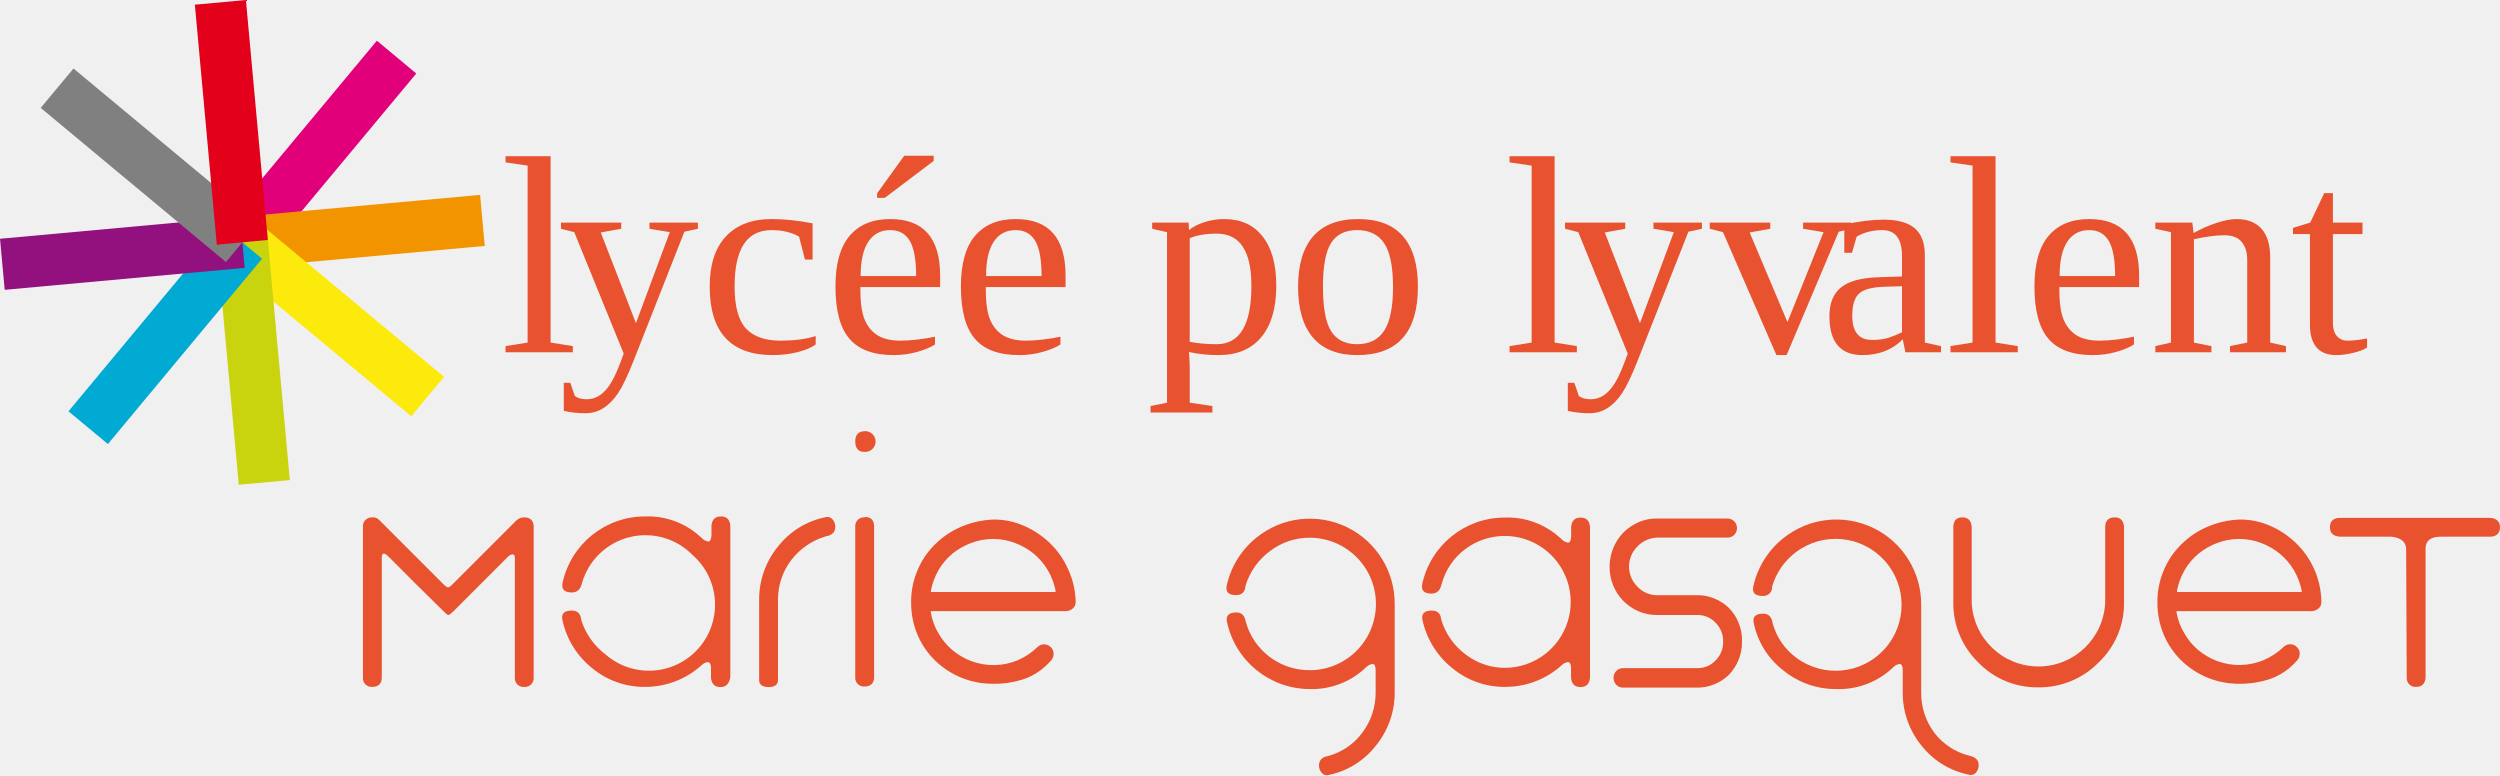
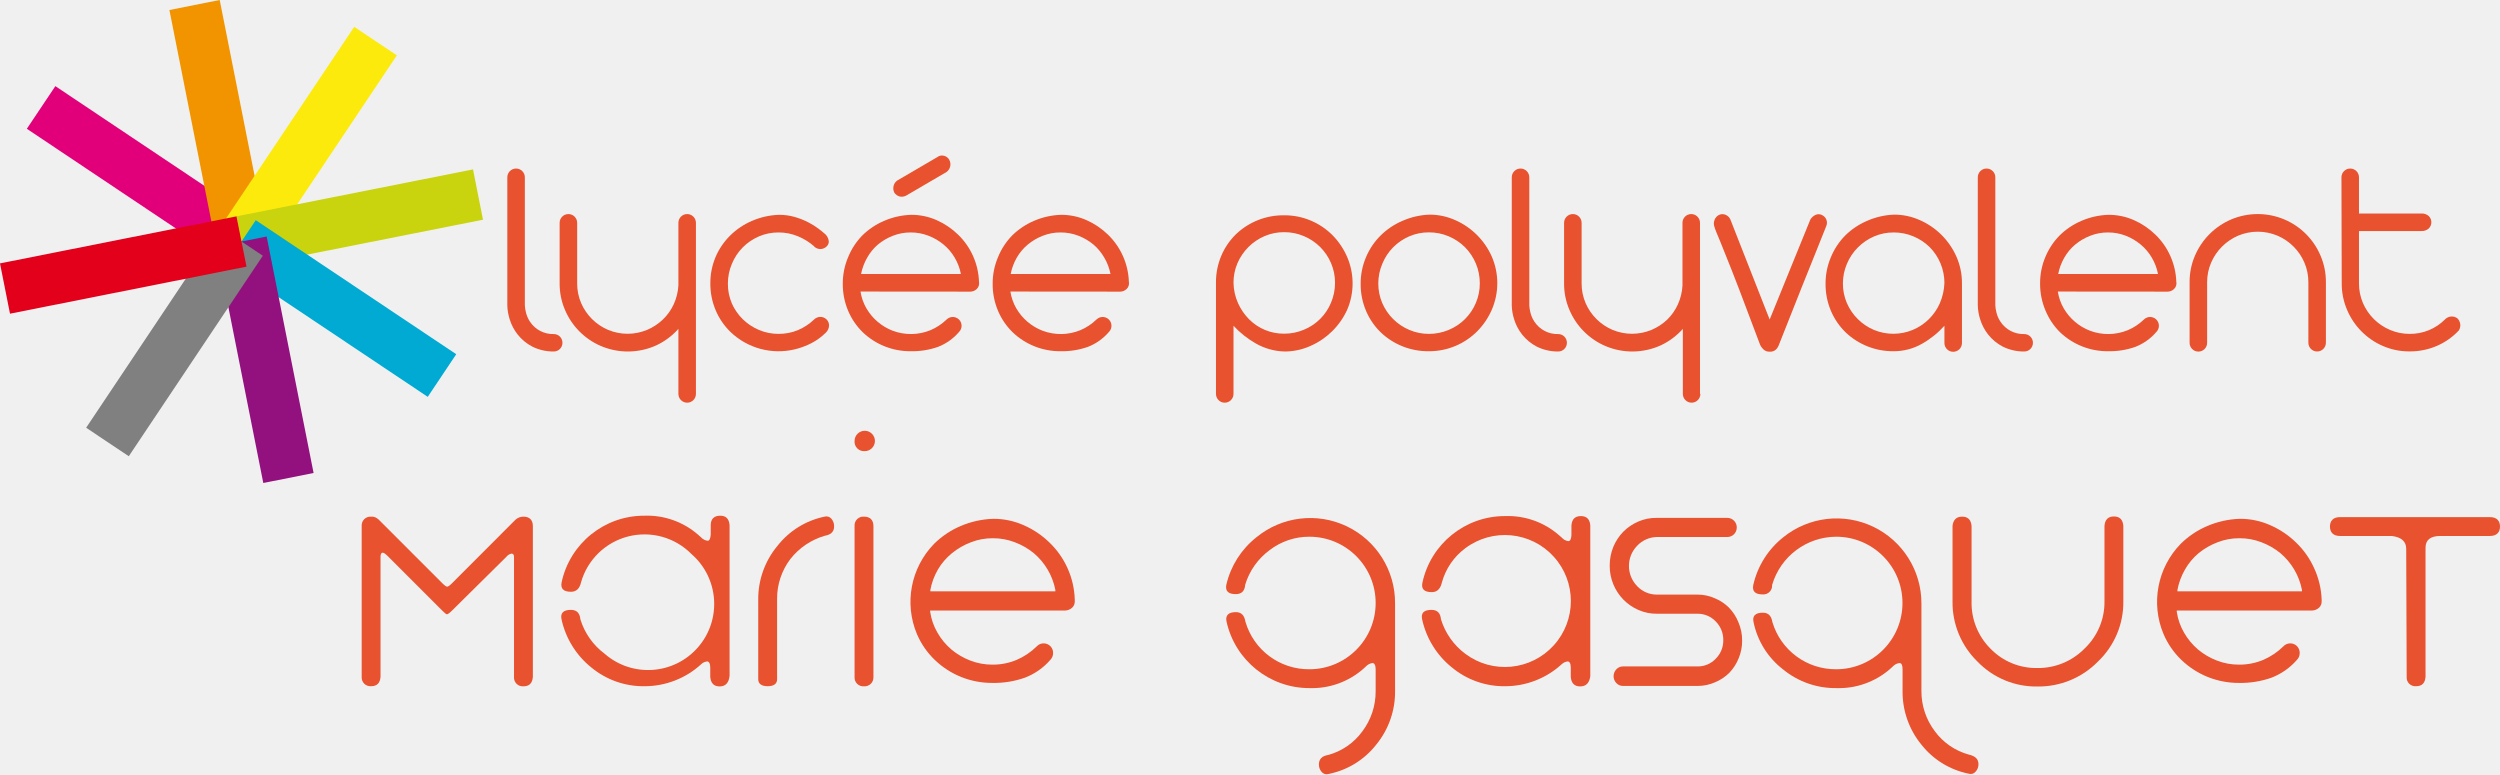
- <svg xmlns="http://www.w3.org/2000/svg" viewBox="0 0 265.33 82.28">
+ <svg xmlns="http://www.w3.org/2000/svg" viewBox="0 0 265.22 82.18">
  <defs>
-     <style>.cls-1,.cls-2,.cls-3,.cls-4,.cls-5,.cls-6,.cls-7,.cls-8{fill:none;stroke-width:5.44px;}.cls-1{stroke:#e2001a;}.cls-2{stroke:#e2007a;}.cls-3{stroke:#f29400;}.cls-4{stroke:#fcea0d;}.cls-5{stroke:#c9d30e;}.cls-6{stroke:#00aad3;}.cls-7{stroke:#93117e;}.cls-8{stroke:gray;}.cls-11,.cls-9{fill:#e8522f;}.cls-10{fill:#fff;}.cls-11{font-size:30px;font-family:Arista2.0Light, Arista 2.0 Light;}.cls-12{letter-spacing:-0.02em;}.cls-13{letter-spacing:-0.02em;}.cls-14{letter-spacing:-0.04em;}</style>
+     <style>.cls-1,.cls-2,.cls-3,.cls-4,.cls-5,.cls-6,.cls-7,.cls-8{fill:none;stroke-width:5.44px;}.cls-1{stroke:#e2001a;}.cls-2{stroke:#e2007a;}.cls-3{stroke:#f29400;}.cls-4{stroke:#fcea0d;}.cls-5{stroke:#c9d30e;}.cls-6{stroke:#00aad3;}.cls-7{stroke:#93117e;}.cls-8{stroke:gray;}.cls-9{fill:#e8522f;}.cls-10{fill:#fff;}</style>
  </defs>
  <g id="Calque_2" data-name="Calque 2">
    <g id="Calque_1-2" data-name="Calque 1">
-       <line class="cls-1" x1="25.72" y1="25.72" x2="25.72" y2="25.72" />
-       <line class="cls-1" x1="25.72" y1="25.72" x2="25.72" y2="25.72" />
-       <line class="cls-2" x1="42.09" y1="6.06" x2="25.72" y2="25.72" />
-       <line class="cls-3" x1="51.2" y1="23.39" x2="25.72" y2="25.72" />
-       <line class="cls-1" x1="25.72" y1="25.72" x2="25.72" y2="25.72" />
-       <line class="cls-1" x1="25.72" y1="25.72" x2="25.72" y2="25.72" />
-       <line class="cls-1" x1="25.72" y1="25.72" x2="25.72" y2="25.72" />
-       <line class="cls-1" x1="25.72" y1="25.72" x2="25.72" y2="25.72" />
-       <line class="cls-1" x1="25.72" y1="25.72" x2="25.72" y2="25.72" />
-       <line class="cls-1" x1="25.72" y1="25.72" x2="25.72" y2="25.72" />
-       <line class="cls-4" x1="45.39" y1="42.09" x2="25.72" y2="25.72" />
-       <line class="cls-5" x1="28.05" y1="51.2" x2="25.72" y2="25.72" />
-       <line class="cls-6" x1="9.36" y1="45.39" x2="25.72" y2="25.72" />
-       <line class="cls-7" x1="25.72" y1="25.72" x2="0.25" y2="28.05" />
-       <line class="cls-8" x1="25.72" y1="25.72" x2="6.06" y2="9.36" />
-       <line class="cls-1" x1="23.39" y1="0.25" x2="25.72" y2="25.72" />
-       <path class="cls-9" d="M39.45,54.91A1,1,0,0,1,40,55l.22.16L47,61.94c.27.27.45.4.55.4s.27-.12.51-.36l6.74-6.74a1.2,1.2,0,0,1,.84-.33c.63,0,1,.34,1,1v16a.94.94,0,0,1-1,1,.93.93,0,0,1-1-1V59.16c0-.22-.11-.33-.25-.33a.89.89,0,0,0-.55.33l-5.67,5.67c-.3.29-.49.44-.59.44s-.26-.15-.55-.44c-2.05-2-4-3.95-5.75-5.71-.24-.24-.42-.37-.54-.37s-.22.14-.22.41V71.9c0,.68-.39,1-1,1a.92.92,0,0,1-1-1v-16A.92.92,0,0,1,39.45,54.91Z" />
-       <path class="cls-9" d="M76.46,72.92q-.92,0-1-1v-1c0-.44-.14-.65-.33-.65a1.06,1.06,0,0,0-.66.32,8.9,8.9,0,0,1-6,2.31,8.66,8.66,0,0,1-5.64-2,8.91,8.91,0,0,1-3.14-5.1c-.15-.66.18-1,1-1q.91,0,1,1a7.31,7.31,0,0,0,2.58,3.66,7,7,0,0,0,9.21-10.58,7,7,0,0,0-11.71,3c-.15.65-.5,1-1.07,1-.8,0-1.13-.33-1-1a8.95,8.95,0,0,1,8.78-7.07,8.22,8.22,0,0,1,5.67,2l.33.29a1.12,1.12,0,0,0,.7.37q.28,0,.33-.66v-1q.07-1,1-1t1,1v16Q77.38,72.92,76.46,72.92Z" />
-       <path class="cls-9" d="M82.57,58a8.54,8.54,0,0,1,5.05-3.11.69.69,0,0,1,.73.22,1.16,1.16,0,0,1,.3.81c0,.56-.35.9-1,1A7.19,7.19,0,0,0,84,59.41a6.87,6.87,0,0,0-1.43,4.25v8.53c0,.49-.38.73-1,.73s-1-.24-1-.73V63.73A8.85,8.85,0,0,1,82.57,58Z" />
-       <path class="cls-9" d="M90.77,46.86c0-.73.35-1.1,1.06-1.1a1.1,1.1,0,1,1,0,2.2C91.12,48,90.77,47.59,90.77,46.86Zm1,8c.64,0,1,.34,1,1v16c0,.68-.39,1-1,1a.92.92,0,0,1-1-1v-16A.92.92,0,0,1,91.79,54.91Z" />
-       <path class="cls-9" d="M144.63,77.7A7,7,0,0,0,146,73.43v-2.3q0-.66-.33-.66a1.14,1.14,0,0,0-.7.36l-.33.3a8.28,8.28,0,0,1-5.67,2A9,9,0,0,1,130.22,66c-.14-.66.2-1,1-1q.84,0,1,1A7,7,0,0,0,139,71.13a7,7,0,1,0,0-14.06,6.86,6.86,0,0,0-4.23,1.43,7.16,7.16,0,0,0-2.58,3.66q-.07,1-1,1-1.2,0-1-1a9,9,0,0,1,3.17-5.11,9,9,0,0,1,14.66,7.09v9.29a8.83,8.83,0,0,1-2,5.71,8.52,8.52,0,0,1-5,3.11.69.69,0,0,1-.74-.22,1.16,1.16,0,0,1-.29-.8c0-.56.34-.9,1-1A6.7,6.7,0,0,0,144.63,77.7Z" />
-       <path class="cls-9" d="M167.74,72.92q-.92,0-1-1v-1c0-.44-.13-.65-.33-.65a1.06,1.06,0,0,0-.65.32,8.9,8.9,0,0,1-6,2.31,8.66,8.66,0,0,1-5.64-2,9,9,0,0,1-3.15-5.1q-.21-1,1-1,.91,0,1,1a7.19,7.19,0,0,0,2.58,3.66,6.83,6.83,0,0,0,4.23,1.42,7,7,0,1,0-4.25-12.62A6.84,6.84,0,0,0,153,62c-.14.65-.5,1-1.06,1-.8,0-1.13-.33-1-1a8.95,8.95,0,0,1,8.79-7.07,8.23,8.23,0,0,1,5.67,2l.33.29a1.12,1.12,0,0,0,.69.37q.3,0,.33-.66v-1q.08-1,1-1t1,1v16Q168.66,72.92,167.74,72.92Z" />
-       <path class="cls-9" d="M184.52,66.09a4.81,4.81,0,0,0-1-1.54,4.58,4.58,0,0,0-1.51-1,4.49,4.49,0,0,0-1.84-.38h-4.28a2.83,2.83,0,0,1-2.1-.9,3,3,0,0,1,0-4.28,3,3,0,0,1,2.1-.93h7.46a1,1,0,0,0,1-1,1,1,0,0,0-.29-.73,1,1,0,0,0-.72-.3h-7.46a4.76,4.76,0,0,0-2,.4,5.3,5.3,0,0,0-1.59,1.09,5.12,5.12,0,0,0-1.07,1.64,5.25,5.25,0,0,0-.39,2,5.08,5.08,0,0,0,.39,2,5.14,5.14,0,0,0,1.07,1.62,5.3,5.3,0,0,0,1.59,1.09,4.76,4.76,0,0,0,2,.4h4.28a2.62,2.62,0,0,1,1.92.82,2.74,2.74,0,0,1,.8,2,2.7,2.7,0,0,1-.8,2,2.58,2.58,0,0,1-1.92.82h-7.91a1,1,0,0,0-.71.3,1,1,0,0,0-.29.74,1,1,0,0,0,.29.73,1,1,0,0,0,.71.3h7.91a4.66,4.66,0,0,0,1.84-.38,4.73,4.73,0,0,0,1.51-1,4.86,4.86,0,0,0,1-1.55,4.76,4.76,0,0,0,.37-1.87A4.81,4.81,0,0,0,184.52,66.09Z" />
-       <path class="cls-9" d="M203.94,79.14a8.83,8.83,0,0,1-2-5.71v-2.3q0-.66-.33-.66a1.12,1.12,0,0,0-.69.36l-.33.3a8.28,8.28,0,0,1-5.68,2,8.78,8.78,0,0,1-5.67-2,8.49,8.49,0,0,1-3.11-5q-.23-1,1-1c.56,0,.9.33,1,1a6.73,6.73,0,0,0,2.49,3.66,7,7,0,1,0,0-11.2,7,7,0,0,0-2.54,3.66.93.93,0,0,1-1,1q-1.22,0-1-1a9,9,0,0,1,3.16-5.11,9,9,0,0,1,14.66,7.09v9.29a7,7,0,0,0,1.41,4.27A6.7,6.7,0,0,0,209,80.2c.69.15,1,.49,1,1a1.16,1.16,0,0,1-.29.8.69.69,0,0,1-.74.22A8.52,8.52,0,0,1,203.94,79.14Z" />
-       <path class="cls-9" d="M208.26,54.91q.92,0,1,1v8a7.09,7.09,0,0,0,14.17,0v-8c0-.66.37-1,1-1s.94.33,1,1v8a8.63,8.63,0,0,1-2.69,6.39,8.81,8.81,0,0,1-6.42,2.65,8.65,8.65,0,0,1-6.37-2.65,8.74,8.74,0,0,1-2.64-6.39v-8Q207.34,54.91,208.26,54.91Z" />
-       <path class="cls-9" d="M255.37,58.32c0-.78-.51-1.24-1.54-1.36h-5.49c-.71-.05-1.06-.39-1.06-1s.35-1,1.06-1h15.93c.7.05,1.06.39,1.06,1s-.36,1-1.06,1H259c-1,0-1.57.42-1.57,1.25V71.9q-.07,1-1,1a.93.93,0,0,1-1-1Z" />
-       <path class="cls-9" d="M113.35,60.38a8.81,8.81,0,0,0-1.89-2.71,9.38,9.38,0,0,0-2.73-1.84,7.85,7.85,0,0,0-3.26-.69,9.62,9.62,0,0,0-3.49.78,8.81,8.81,0,0,0-2.77,1.88,8.31,8.31,0,0,0-1.84,2.74,8.41,8.41,0,0,0-.67,3.37,8.77,8.77,0,0,0,.68,3.47,8.36,8.36,0,0,0,1.88,2.74,8.74,8.74,0,0,0,6.13,2.45,9.92,9.92,0,0,0,3.46-.56,6.8,6.8,0,0,0,2.68-1.89,1,1,0,0,0,.29-.72.92.92,0,0,0-.29-.71,1,1,0,0,0-1.44,0A7,7,0,0,1,108,70.08a6.71,6.71,0,0,1-4.93.08,7.05,7.05,0,0,1-2-1.17,6.69,6.69,0,0,1-1.47-1.78A6.34,6.34,0,0,1,98.79,65l0-.14h14.35a1.14,1.14,0,0,0,.74-.3.84.84,0,0,0,.28-.67,1.21,1.21,0,0,0,0-.18A8.83,8.83,0,0,0,113.35,60.38ZM98.8,62.83l0-.15a7.11,7.11,0,0,1,.8-2.16,6.45,6.45,0,0,1,1.46-1.74,7,7,0,0,1,2-1.15,6.55,6.55,0,0,1,4.67,0,7,7,0,0,1,2,1.15,6.7,6.7,0,0,1,1.48,1.74,6.9,6.9,0,0,1,.82,2.16l0,.15Z" />
-       <polygon class="cls-10" points="98.92 64.98 98.92 64.97 98.92 64.97 98.92 64.98" />
-       <path class="cls-9" d="M245.6,60.38a8.81,8.81,0,0,0-1.89-2.71A9.38,9.38,0,0,0,241,55.83a7.85,7.85,0,0,0-3.26-.69,9.62,9.62,0,0,0-3.49.78,8.81,8.81,0,0,0-2.77,1.88,8.31,8.31,0,0,0-1.84,2.74,8.41,8.41,0,0,0-.67,3.37,8.77,8.77,0,0,0,.68,3.47,8.36,8.36,0,0,0,1.88,2.74,8.74,8.74,0,0,0,6.13,2.45A9.92,9.92,0,0,0,241.1,72a6.8,6.8,0,0,0,2.68-1.89,1,1,0,0,0,.29-.72.92.92,0,0,0-.29-.71,1,1,0,0,0-1.44,0,7,7,0,0,1-2.12,1.39,6.71,6.71,0,0,1-4.93.08,7.05,7.05,0,0,1-2-1.17,6.51,6.51,0,0,1-1.47-1.78A6.34,6.34,0,0,1,231,65l0-.14h14.35a1.14,1.14,0,0,0,.74-.3.84.84,0,0,0,.28-.67,1.21,1.21,0,0,0,0-.18A8.83,8.83,0,0,0,245.6,60.38Zm-14.55,2.45,0-.15a7.11,7.11,0,0,1,.8-2.16,6.45,6.45,0,0,1,1.46-1.74,7,7,0,0,1,2-1.15,6.55,6.55,0,0,1,4.67,0,7,7,0,0,1,2,1.15,6.7,6.7,0,0,1,1.48,1.74,6.9,6.9,0,0,1,.82,2.16l0,.15Z" />
-       <polygon class="cls-10" points="231.17 64.98 231.17 64.97 231.17 64.97 231.17 64.98" />
-       <text class="cls-11" transform="translate(53.06 37.39)">
-         <tspan class="cls-12">l</tspan>
-         <tspan x="6.12" y="0">ycée po</tspan>
-         <tspan class="cls-13" x="106.56" y="0">l</tspan>
-         <tspan x="112.68" y="0">y</tspan>
-         <tspan class="cls-14" x="128.4" y="0">v</tspan>
-         <tspan x="140.04" y="0">alent</tspan>
-       </text>
+       <line class="cls-1" x1="25.62" y1="25.62" x2="25.62" y2="25.62" />
+       <line class="cls-1" x1="25.62" y1="25.62" x2="25.62" y2="25.62" />
+       <line class="cls-2" x1="4.36" y1="11.4" x2="25.62" y2="25.62" />
+       <line class="cls-3" x1="20.64" y1="0.53" x2="25.62" y2="25.62" />
+       <line class="cls-1" x1="25.62" y1="25.62" x2="25.62" y2="25.62" />
+       <line class="cls-1" x1="25.62" y1="25.62" x2="25.62" y2="25.62" />
+       <line class="cls-1" x1="25.62" y1="25.62" x2="25.62" y2="25.62" />
+       <line class="cls-1" x1="25.62" y1="25.62" x2="25.62" y2="25.62" />
+       <line class="cls-1" x1="25.62" y1="25.62" x2="25.62" y2="25.62" />
+       <line class="cls-1" x1="25.62" y1="25.62" x2="25.62" y2="25.62" />
+       <line class="cls-4" x1="39.84" y1="4.36" x2="25.62" y2="25.62" />
+       <line class="cls-5" x1="50.71" y1="20.64" x2="25.62" y2="25.62" />
+       <line class="cls-6" x1="46.89" y1="39.84" x2="25.62" y2="25.62" />
+       <line class="cls-7" x1="25.62" y1="25.62" x2="30.6" y2="50.71" />
+       <line class="cls-8" x1="25.62" y1="25.62" x2="11.4" y2="46.89" />
+       <line class="cls-1" x1="0.53" y1="30.61" x2="25.62" y2="25.62" />
+       <path class="cls-9" d="M39.35,54.81a1,1,0,0,1,.58.13l.22.16,6.74,6.74c.27.27.45.4.55.4s.27-.12.51-.36l6.73-6.74a1.25,1.25,0,0,1,.85-.33c.63,0,1,.34,1,1v16q-.07,1-1,1a.93.93,0,0,1-1-1V59.06c0-.22-.11-.33-.25-.33a.89.89,0,0,0-.55.33L48,64.73c-.29.29-.49.44-.58.44s-.26-.15-.55-.44Q43.82,61.66,41.14,59c-.24-.24-.43-.37-.55-.37s-.22.14-.22.41V71.8q-.07,1-1,1a.93.93,0,0,1-1-1v-16A.93.93,0,0,1,39.35,54.81Z" />
+       <path class="cls-9" d="M76.35,72.82c-.61,0-.94-.33-1-1v-1c0-.44-.14-.65-.33-.65a1.06,1.06,0,0,0-.66.32,8.9,8.9,0,0,1-6,2.31,8.66,8.66,0,0,1-5.64-2,9,9,0,0,1-3.15-5.1q-.21-1,1-1,.91,0,1,1a7.19,7.19,0,0,0,2.58,3.66,7,7,0,0,0,9.21-10.58,7,7,0,0,0-11.72,3c-.14.65-.5,1-1.06,1-.8,0-1.13-.33-1-1a8.95,8.95,0,0,1,8.79-7.07,8.23,8.23,0,0,1,5.67,2l.33.29a1.12,1.12,0,0,0,.7.37q.28,0,.33-.66v-1c0-.66.37-1,1-1s.94.33,1,1v16Q77.27,72.82,76.35,72.82Z" />
+       <path class="cls-9" d="M82.47,57.92a8.54,8.54,0,0,1,5-3.11.7.7,0,0,1,.73.22,1.2,1.2,0,0,1,.29.81q0,.84-1,1a7.22,7.22,0,0,0-3.63,2.45,6.93,6.93,0,0,0-1.42,4.25v8.53c0,.49-.38.73-1,.73s-1-.24-1-.73V63.63A8.8,8.8,0,0,1,82.47,57.92Z" />
+       <path class="cls-9" d="M90.66,46.76a1.08,1.08,0,1,1,1.07,1.1A1,1,0,0,1,90.66,46.76Zm1,8.05c.63,0,1,.34,1,1v16a.94.94,0,0,1-1,1,.93.93,0,0,1-1-1v-16A.93.93,0,0,1,91.69,54.81Z" />
+       <path class="cls-9" d="M144.52,77.6a7,7,0,0,0,1.42-4.27V71c0-.44-.14-.66-.34-.66a1.15,1.15,0,0,0-.69.36l-.33.3a8.28,8.28,0,0,1-5.67,2,9,9,0,0,1-8.79-7.06c-.14-.66.2-1,1-1q.84,0,1,1A7,7,0,0,0,138.91,71a7,7,0,1,0,0-14.06,6.86,6.86,0,0,0-4.23,1.43,7.11,7.11,0,0,0-2.58,3.66q-.07,1-1,1-1.2,0-1-1A9,9,0,0,1,133.29,57,9,9,0,0,1,148,64v9.29a8.83,8.83,0,0,1-2,5.71,8.54,8.54,0,0,1-5.06,3.11.68.68,0,0,1-.73-.22,1.16,1.16,0,0,1-.29-.8c0-.56.34-.9,1-1A6.63,6.63,0,0,0,144.52,77.6Z" />
+       <path class="cls-9" d="M167.64,72.82q-.91,0-1-1v-1c0-.44-.13-.65-.33-.65a1.11,1.11,0,0,0-.66.32,8.89,8.89,0,0,1-6,2.31,8.66,8.66,0,0,1-5.63-2,9,9,0,0,1-3.15-5.1q-.22-1,1-1,.91,0,1,1a7.19,7.19,0,0,0,2.58,3.66,7,7,0,1,0,0-11.2,6.73,6.73,0,0,0-2.49,3.66c-.15.65-.5,1-1.06,1-.81,0-1.14-.33-1-1a8.95,8.95,0,0,1,8.78-7.07,8.24,8.24,0,0,1,5.68,2l.33.29a1.12,1.12,0,0,0,.69.37q.3,0,.33-.66v-1q.07-1,1-1t1,1v16Q168.56,72.82,167.64,72.82Z" />
+       <path class="cls-9" d="M184.42,66a4.81,4.81,0,0,0-1-1.54,4.62,4.62,0,0,0-1.52-1,4.41,4.41,0,0,0-1.83-.38h-4.28a2.84,2.84,0,0,1-2.11-.9,3.07,3.07,0,0,1,0-4.28,2.94,2.94,0,0,1,2.11-.93h7.46a1,1,0,0,0,1-1,1,1,0,0,0-.29-.73,1,1,0,0,0-.72-.3h-7.46a4.73,4.73,0,0,0-2,.4,5.06,5.06,0,0,0-1.59,1.09A5.12,5.12,0,0,0,171.16,58a5.25,5.25,0,0,0-.39,2,5.08,5.08,0,0,0,.39,2,5.14,5.14,0,0,0,1.07,1.62,5.06,5.06,0,0,0,1.59,1.09,4.73,4.73,0,0,0,2,.4h4.28a2.62,2.62,0,0,1,1.92.82,2.74,2.74,0,0,1,.8,2,2.7,2.7,0,0,1-.8,1.95,2.58,2.58,0,0,1-1.92.82h-7.91a.93.93,0,0,0-.71.3,1.05,1.05,0,0,0,0,1.47.93.93,0,0,0,.71.3h7.91a4.58,4.58,0,0,0,1.83-.38,4.78,4.78,0,0,0,1.52-1,4.86,4.86,0,0,0,1-1.55,4.76,4.76,0,0,0,.37-1.87A4.81,4.81,0,0,0,184.42,66Z" />
+       <path class="cls-9" d="M203.84,79a8.83,8.83,0,0,1-2-5.71V71q0-.66-.33-.66a1.14,1.14,0,0,0-.7.36l-.33.3a8.28,8.28,0,0,1-5.67,2,8.76,8.76,0,0,1-5.67-2,8.49,8.49,0,0,1-3.11-5q-.22-1,1-1,.84,0,1,1A7,7,0,0,0,194.8,71a7,7,0,1,0,0-14.06A7.11,7.11,0,0,0,188,62.06a.93.93,0,0,1-1,1c-.8,0-1.13-.33-1-1A9,9,0,0,1,189.18,57,9,9,0,0,1,203.84,64v9.29a7,7,0,0,0,1.41,4.27,6.66,6.66,0,0,0,3.64,2.5c.68.15,1,.49,1,1a1.12,1.12,0,0,1-.3.8.67.67,0,0,1-.73.22A8.52,8.52,0,0,1,203.84,79Z" />
+       <path class="cls-9" d="M208.16,54.81q.92,0,1,1v8a6.84,6.84,0,0,0,2,5,6.75,6.75,0,0,0,5,2.06,6.89,6.89,0,0,0,5-2.08,6.77,6.77,0,0,0,2.1-5v-8q.08-1,1-1t1,1v8a8.67,8.67,0,0,1-2.69,6.39,8.82,8.82,0,0,1-6.42,2.65,8.63,8.63,0,0,1-6.37-2.65,8.74,8.74,0,0,1-2.64-6.39v-8Q207.25,54.81,208.16,54.81Z" />
+       <path class="cls-9" d="M255.27,58.22c0-.78-.52-1.24-1.54-1.36h-5.49c-.71,0-1.06-.39-1.06-1s.35-1,1.06-1h15.92c.71,0,1.06.39,1.06,1s-.35,1-1.06,1h-5.27c-1.05,0-1.57.42-1.57,1.25V71.8c-.05.68-.39,1-1,1a.92.92,0,0,1-1-1Z" />
+       <path class="cls-9" d="M113.25,60.27a8.74,8.74,0,0,0-1.9-2.7,9.2,9.2,0,0,0-2.72-1.84,7.85,7.85,0,0,0-3.26-.69,9.53,9.53,0,0,0-3.49.78,9,9,0,0,0-2.78,1.87,8.83,8.83,0,0,0-1.82,9.59A8.36,8.36,0,0,0,99.16,70a8.74,8.74,0,0,0,6.13,2.45,9.83,9.83,0,0,0,3.45-.56A6.76,6.76,0,0,0,111.43,70a1,1,0,0,0,.29-.72,1,1,0,0,0-1.73-.71A7,7,0,0,1,107.87,70a6.53,6.53,0,0,1-2.58.51,6.44,6.44,0,0,1-2.35-.43,7.05,7.05,0,0,1-2-1.17,6.73,6.73,0,0,1-1.48-1.78,6.13,6.13,0,0,1-.78-2.22l0-.14H113a1.14,1.14,0,0,0,.74-.3.87.87,0,0,0,.28-.67,1.41,1.41,0,0,0,0-.18A8.73,8.73,0,0,0,113.25,60.27ZM98.7,62.73l0-.15a6.86,6.86,0,0,1,.8-2.16A6.41,6.41,0,0,1,101,58.68a7.23,7.23,0,0,1,2-1.15,6.26,6.26,0,0,1,2.33-.43,6.35,6.35,0,0,1,2.34.43,7.17,7.17,0,0,1,2,1.15,6.81,6.81,0,0,1,2.29,3.9l0,.15Z" />
+       <polygon class="cls-10" points="98.81 64.88 98.81 64.87 98.81 64.87 98.81 64.88" />
+       <path class="cls-9" d="M245.5,60.27a8.74,8.74,0,0,0-1.9-2.7,9.2,9.2,0,0,0-2.72-1.84,7.85,7.85,0,0,0-3.26-.69,9.53,9.53,0,0,0-3.49.78,9,9,0,0,0-2.78,1.87,8.83,8.83,0,0,0-1.82,9.59A8.36,8.36,0,0,0,231.41,70a8.74,8.74,0,0,0,6.13,2.45,9.83,9.83,0,0,0,3.45-.56A6.83,6.83,0,0,0,243.68,70a1,1,0,0,0,.29-.72,1,1,0,0,0-1.73-.71A7,7,0,0,1,240.12,70a6.53,6.53,0,0,1-2.58.51,6.44,6.44,0,0,1-2.35-.43,7.05,7.05,0,0,1-2-1.17,6.73,6.73,0,0,1-1.48-1.78,6.13,6.13,0,0,1-.78-2.22l0-.14h14.35a1.14,1.14,0,0,0,.74-.3.87.87,0,0,0,.28-.67,1.41,1.41,0,0,0,0-.18A8.73,8.73,0,0,0,245.5,60.27ZM231,62.73l0-.15a6.86,6.86,0,0,1,.8-2.16,6.41,6.41,0,0,1,1.45-1.74,7.23,7.23,0,0,1,2-1.15,6.26,6.26,0,0,1,2.33-.43,6.35,6.35,0,0,1,2.34.43,7.17,7.17,0,0,1,2,1.15,6.81,6.81,0,0,1,2.29,3.9l0,.15Z" />
+       <polygon class="cls-10" points="231.06 64.88 231.06 64.87 231.06 64.87 231.06 64.88" />
+       <path class="cls-9" d="M59.67,36.36a.92.92,0,0,1-.93.93,5,5,0,0,1-2.31-.54,4.82,4.82,0,0,1-1.51-1.26,4.88,4.88,0,0,1-.84-1.59,5.26,5.26,0,0,1-.26-1.5V18.81a.93.93,0,1,1,1.86,0V32.4a3.82,3.82,0,0,0,.11.72,3,3,0,0,0,.43,1,2.91,2.91,0,0,0,2.52,1.32.92.92,0,0,1,.93.93Z" />
+       <path class="cls-9" d="M73.83,41.79a.93.93,0,1,1-1.86,0v-6.9a7.27,7.27,0,0,1-2.37,1.76,7.31,7.31,0,0,1-5.82.07,7.22,7.22,0,0,1-3.84-3.84,7,7,0,0,1-.57-2.82V23.64a.93.93,0,1,1,1.86,0v6.42a5.24,5.24,0,0,0,.42,2.09A5.43,5.43,0,0,0,64.52,35a5.38,5.38,0,0,0,4.12,0,5.5,5.5,0,0,0,1.68-1.1,5.31,5.31,0,0,0,1.16-1.63,5.55,5.55,0,0,0,.49-2V23.64a.93.93,0,1,1,1.86,0V41.79Z" />
+       <path class="cls-9" d="M86.37,26.13a6.22,6.22,0,0,0-1.71-1.06,5.27,5.27,0,0,0-2.07-.41,5.19,5.19,0,0,0-2.08.42,5.45,5.45,0,0,0-1.71,1.16A5.38,5.38,0,0,0,77.64,28a5.32,5.32,0,0,0-.42,2.1,5.24,5.24,0,0,0,.42,2.09A5.43,5.43,0,0,0,80.51,35a5.19,5.19,0,0,0,2.08.42,5.27,5.27,0,0,0,2.07-.4,5.6,5.6,0,0,0,1.71-1.13.94.94,0,0,1,1.32,0,.88.88,0,0,1,.26.68,1.07,1.07,0,0,1-.35.73,6.58,6.58,0,0,1-.73.62,6.37,6.37,0,0,1-1.11.64,7.84,7.84,0,0,1-1.44.5,7.37,7.37,0,0,1-6.83-1.85,7,7,0,0,1-1.56-2.28,7.19,7.19,0,0,1-.57-2.88,7.07,7.07,0,0,1,.56-2.8A7.14,7.14,0,0,1,77.45,25a7.47,7.47,0,0,1,2.31-1.56,7.88,7.88,0,0,1,2.89-.65,5.91,5.91,0,0,1,1.67.23,7.94,7.94,0,0,1,1.38.54,7.51,7.51,0,0,1,1.09.67q.48.36.78.63a1.25,1.25,0,0,1,.32.56.67.67,0,0,1-.2.73.94.94,0,0,1-1.32,0Z" />
+       <path class="cls-9" d="M91.29,30.93a5.1,5.1,0,0,0,.63,1.79,5.53,5.53,0,0,0,2.79,2.37,5.49,5.49,0,0,0,4-.06,5.6,5.6,0,0,0,1.71-1.13.93.93,0,0,1,1.32,1.32,5.62,5.62,0,0,1-2.23,1.58,8.19,8.19,0,0,1-2.87.46,7.27,7.27,0,0,1-5.1-2,7,7,0,0,1-1.56-2.28,7.19,7.19,0,0,1-.57-2.88,7.07,7.07,0,0,1,.56-2.8A7.14,7.14,0,0,1,91.46,25a7.47,7.47,0,0,1,2.31-1.56,7.88,7.88,0,0,1,2.89-.65,6.6,6.6,0,0,1,2.72.57,7.78,7.78,0,0,1,2.26,1.53,7.31,7.31,0,0,1,2.22,5,.83.83,0,0,1-.25.78,1,1,0,0,1-.68.27Zm5.31-6.27a5.09,5.09,0,0,0-1.87.35,5.73,5.73,0,0,0-1.59.93A5.07,5.07,0,0,0,92,27.33a5.62,5.62,0,0,0-.65,1.74h10.59a5.4,5.4,0,0,0-.66-1.74,5.28,5.28,0,0,0-1.18-1.39A5.73,5.73,0,0,0,98.48,25,5.15,5.15,0,0,0,96.6,24.66Zm2.85-8a.79.79,0,0,1,.71-.13.86.86,0,0,1,.55.43,1,1,0,0,1-.3,1.29l-4.26,2.49a1,1,0,0,1-.69.11,1,1,0,0,1-.6-.44,1.07,1.07,0,0,1-.06-.7,1,1,0,0,1,.39-.56Z" />
+       <path class="cls-9" d="M107.19,30.93a5.1,5.1,0,0,0,.63,1.79,5.53,5.53,0,0,0,2.79,2.37,5.49,5.49,0,0,0,4-.06,5.6,5.6,0,0,0,1.71-1.13.93.93,0,0,1,1.32,1.32,5.62,5.62,0,0,1-2.23,1.58,8.19,8.19,0,0,1-2.87.46,7.27,7.27,0,0,1-5.1-2,7,7,0,0,1-1.56-2.28,7.19,7.19,0,0,1-.57-2.88,7.07,7.07,0,0,1,.56-2.8A7.14,7.14,0,0,1,107.36,25a7.47,7.47,0,0,1,2.31-1.56,7.88,7.88,0,0,1,2.89-.65,6.6,6.6,0,0,1,2.72.57,7.78,7.78,0,0,1,2.26,1.53,7.31,7.31,0,0,1,2.22,5,.83.83,0,0,1-.25.78,1,1,0,0,1-.68.27Zm5.31-6.27a5.09,5.09,0,0,0-1.87.35,5.73,5.73,0,0,0-1.59.93,5.07,5.07,0,0,0-1.17,1.39,5.62,5.62,0,0,0-.65,1.74h10.59a5.4,5.4,0,0,0-.66-1.74A5.28,5.28,0,0,0,116,25.94a5.73,5.73,0,0,0-1.59-.93A5.15,5.15,0,0,0,112.5,24.66Z" />
+       <path class="cls-9" d="M136.29,37.29a6.49,6.49,0,0,1-3.06-.85,9.88,9.88,0,0,1-2.37-1.88v7.23a.93.93,0,1,1-1.86,0V30a7.19,7.19,0,0,1,.57-2.88,7,7,0,0,1,1.56-2.28,7.27,7.27,0,0,1,5.1-2,7.11,7.11,0,0,1,2.85.57,7.2,7.2,0,0,1,2.3,1.56,7.55,7.55,0,0,1,1.54,2.3,7.08,7.08,0,0,1,0,5.59A7.65,7.65,0,0,1,139,36.71,6.65,6.65,0,0,1,136.29,37.29ZM130.86,30a5.51,5.51,0,0,0,.48,2.16,5.76,5.76,0,0,0,1.17,1.71,5.18,5.18,0,0,0,3.72,1.53,5.32,5.32,0,0,0,2.1-.42,5.26,5.26,0,0,0,2.88-2.88,5.32,5.32,0,0,0,.42-2.1,5.19,5.19,0,0,0-.42-2.08,5.37,5.37,0,0,0-2.88-2.87,5.32,5.32,0,0,0-2.1-.42,5.19,5.19,0,0,0-2.08.42,5.49,5.49,0,0,0-2.87,2.87A5.19,5.19,0,0,0,130.86,30Z" />
+       <path class="cls-9" d="M151.65,22.77a6.66,6.66,0,0,1,2.75.59,7.58,7.58,0,0,1,3.87,3.88,7.1,7.1,0,0,1,0,5.6,7.5,7.5,0,0,1-1.54,2.29,7.2,7.2,0,0,1-2.3,1.56,7.11,7.11,0,0,1-2.85.57,7.27,7.27,0,0,1-5.1-2,7,7,0,0,1-1.56-2.28,7.19,7.19,0,0,1-.57-2.88,7.07,7.07,0,0,1,.56-2.8A7.14,7.14,0,0,1,146.45,25a7.47,7.47,0,0,1,2.31-1.56A7.88,7.88,0,0,1,151.65,22.77Zm-5.43,7.29a5.24,5.24,0,0,0,.42,2.09A5.43,5.43,0,0,0,149.51,35a5.19,5.19,0,0,0,2.08.42,5.32,5.32,0,0,0,2.1-.42,5.31,5.31,0,0,0,2.88-2.86,5.24,5.24,0,0,0,.42-2.09,5.41,5.41,0,0,0-1.57-3.82,5.42,5.42,0,0,0-1.73-1.16,5.32,5.32,0,0,0-2.1-.42,5.19,5.19,0,0,0-2.08.42,5.45,5.45,0,0,0-1.71,1.16A5.38,5.38,0,0,0,146.64,28,5.32,5.32,0,0,0,146.22,30.06Z" />
+       <path class="cls-9" d="M166.23,36.36a.92.92,0,0,1-.93.93,5,5,0,0,1-2.31-.54,4.82,4.82,0,0,1-1.51-1.26,4.88,4.88,0,0,1-.84-1.59,5.26,5.26,0,0,1-.26-1.5V18.81a.93.93,0,1,1,1.86,0V32.4a3.82,3.82,0,0,0,.11.72,3,3,0,0,0,.43,1,2.91,2.91,0,0,0,2.52,1.32.92.92,0,0,1,.93.93Z" />
+       <path class="cls-9" d="M180.39,41.79a.93.93,0,1,1-1.86,0v-6.9a7.27,7.27,0,0,1-2.37,1.76,7.31,7.31,0,0,1-5.82.07,7.22,7.22,0,0,1-3.84-3.84,7,7,0,0,1-.57-2.82V23.64a.93.93,0,1,1,1.86,0v6.42a5.24,5.24,0,0,0,.42,2.09A5.43,5.43,0,0,0,171.08,35a5.38,5.38,0,0,0,4.12,0,5.5,5.5,0,0,0,1.68-1.1A5.31,5.31,0,0,0,178,32.3a5.55,5.55,0,0,0,.49-2V23.64a.93.93,0,1,1,1.86,0V41.79Z" />
+       <path class="cls-9" d="M181.89,24.09a1,1,0,0,1,0-.75.92.92,0,0,1,.48-.54.83.83,0,0,1,.72,0,.93.93,0,0,1,.48.48l4.17,10.62,4.32-10.62a1.24,1.24,0,0,1,.54-.48.76.76,0,0,1,.66,0,.9.9,0,0,1,.48,1.2l-.25.62-.8,2q-.57,1.39-1.53,3.81l-2.43,6.13a1.35,1.35,0,0,1-.34.54.92.92,0,0,1-.65.21.9.9,0,0,1-.67-.25,1.48,1.48,0,0,1-.35-.5q-1.29-3.45-2.2-5.82T183,26.88c-.39-1-.68-1.68-.86-2.11S181.89,24.11,181.89,24.09Z" />
+       <path class="cls-9" d="M200.94,22.77a6.66,6.66,0,0,1,2.75.59,7.58,7.58,0,0,1,3.87,3.88,6.88,6.88,0,0,1,.58,2.82v6.33a.93.93,0,1,1-1.86,0V34.56a9.39,9.39,0,0,1-2.38,1.91,6,6,0,0,1-3,.79,7.27,7.27,0,0,1-5.1-2,7,7,0,0,1-1.56-2.28,7.19,7.19,0,0,1-.57-2.88,7.07,7.07,0,0,1,.56-2.8A7.14,7.14,0,0,1,195.74,25a7.47,7.47,0,0,1,2.31-1.56A7.88,7.88,0,0,1,200.94,22.77Zm-5.43,7.29a5.24,5.24,0,0,0,.42,2.09A5.43,5.43,0,0,0,198.8,35a5.38,5.38,0,0,0,4.12,0,5.44,5.44,0,0,0,2.87-2.82,6,6,0,0,0,.49-2.15,5.41,5.41,0,0,0-1.57-3.82A5.42,5.42,0,0,0,203,25.08a5.32,5.32,0,0,0-2.1-.42,5.19,5.19,0,0,0-2.08.42,5.45,5.45,0,0,0-1.71,1.16A5.38,5.38,0,0,0,195.93,28,5.32,5.32,0,0,0,195.51,30.06Z" />
+       <path class="cls-9" d="M215.67,36.36a.92.92,0,0,1-.93.93,5,5,0,0,1-2.31-.54,4.82,4.82,0,0,1-1.51-1.26,4.88,4.88,0,0,1-.84-1.59,5.26,5.26,0,0,1-.26-1.5V18.81a.93.93,0,1,1,1.86,0V32.4a3.82,3.82,0,0,0,.11.72,3,3,0,0,0,.43,1,2.91,2.91,0,0,0,2.52,1.32.92.92,0,0,1,.93.93Z" />
+       <path class="cls-9" d="M218.31,30.93a5.1,5.1,0,0,0,.63,1.79,5.53,5.53,0,0,0,2.79,2.37,5.49,5.49,0,0,0,4-.06,5.6,5.6,0,0,0,1.71-1.13.93.93,0,0,1,1.32,1.32,5.62,5.62,0,0,1-2.23,1.58,8.19,8.19,0,0,1-2.87.46,7.27,7.27,0,0,1-5.1-2A7,7,0,0,1,217,32.94a7.19,7.19,0,0,1-.57-2.88,7.07,7.07,0,0,1,.56-2.8A7.14,7.14,0,0,1,218.48,25a7.47,7.47,0,0,1,2.31-1.56,7.88,7.88,0,0,1,2.89-.65,6.6,6.6,0,0,1,2.72.57,7.78,7.78,0,0,1,2.26,1.53,7.31,7.31,0,0,1,2.22,5,.83.83,0,0,1-.25.78,1,1,0,0,1-.68.27Zm5.31-6.27a5.09,5.09,0,0,0-1.87.35,5.73,5.73,0,0,0-1.59.93A5.07,5.07,0,0,0,219,27.33a5.62,5.62,0,0,0-.65,1.74h10.59a5.4,5.4,0,0,0-.66-1.74,5.28,5.28,0,0,0-1.18-1.39A5.73,5.73,0,0,0,225.5,25,5.15,5.15,0,0,0,223.62,24.66Z" />
+       <path class="cls-9" d="M232.29,29.94a7,7,0,0,1,.57-2.82,7.31,7.31,0,0,1,3.84-3.84,7.26,7.26,0,0,1,5.64,0,7.22,7.22,0,0,1,3.84,3.84,7,7,0,0,1,.57,2.82v6.42a.93.93,0,1,1-1.86,0V29.94a5.19,5.19,0,0,0-.42-2.08A5.43,5.43,0,0,0,241.61,25a5.39,5.39,0,0,0-4.17,0,5.49,5.49,0,0,0-2.87,2.87,5.19,5.19,0,0,0-.42,2.08v6.42a.93.93,0,1,1-1.86,0Z" />
+       <path class="cls-9" d="M248.4,18.81a.93.93,0,1,1,1.86,0v3.84h6.63a1.08,1.08,0,0,1,.77.27.92.92,0,0,1,0,1.32,1.08,1.08,0,0,1-.77.27h-6.63v5.55a5.24,5.24,0,0,0,.42,2.09A5.43,5.43,0,0,0,253.55,35a5.19,5.19,0,0,0,2.08.42,5.19,5.19,0,0,0,3.75-1.53,1,1,0,0,1,1.32-.12,1.07,1.07,0,0,1,.3.6,1,1,0,0,1-.15.69,7,7,0,0,1-2.34,1.64,7.16,7.16,0,0,1-2.88.58,7,7,0,0,1-2.82-.57A7.22,7.22,0,0,1,249,32.88a7,7,0,0,1-.57-2.82Z" />
    </g>
  </g>
</svg>
